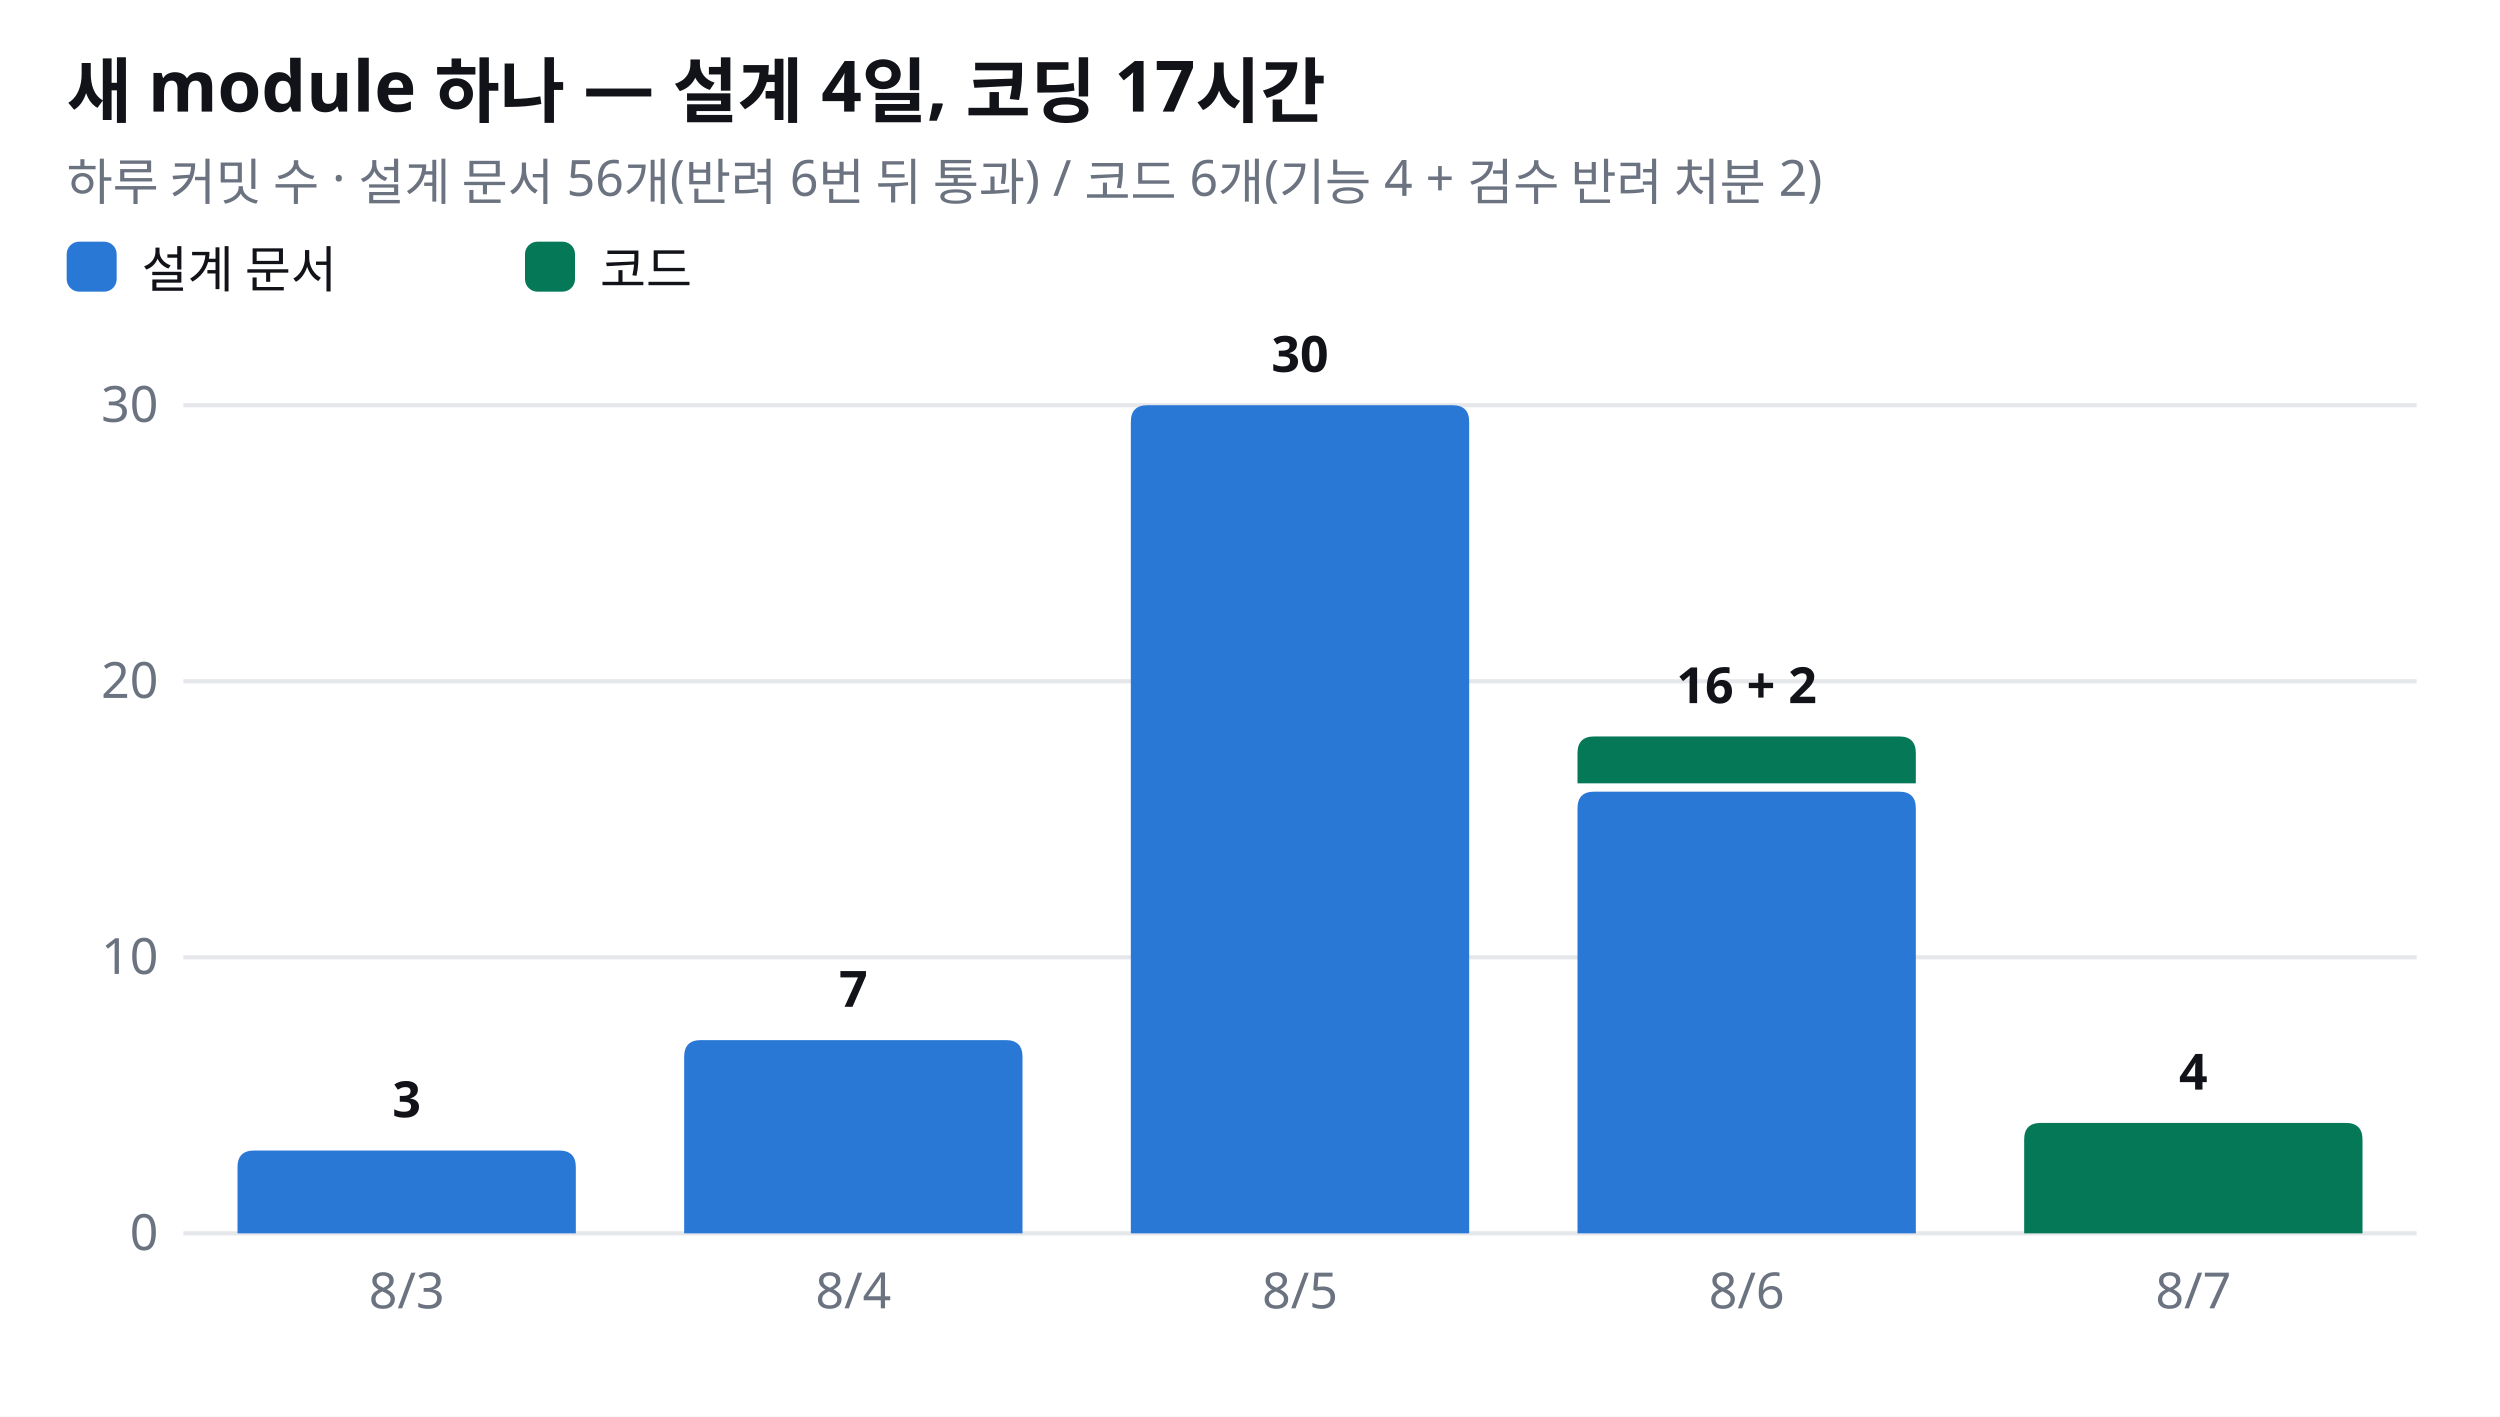
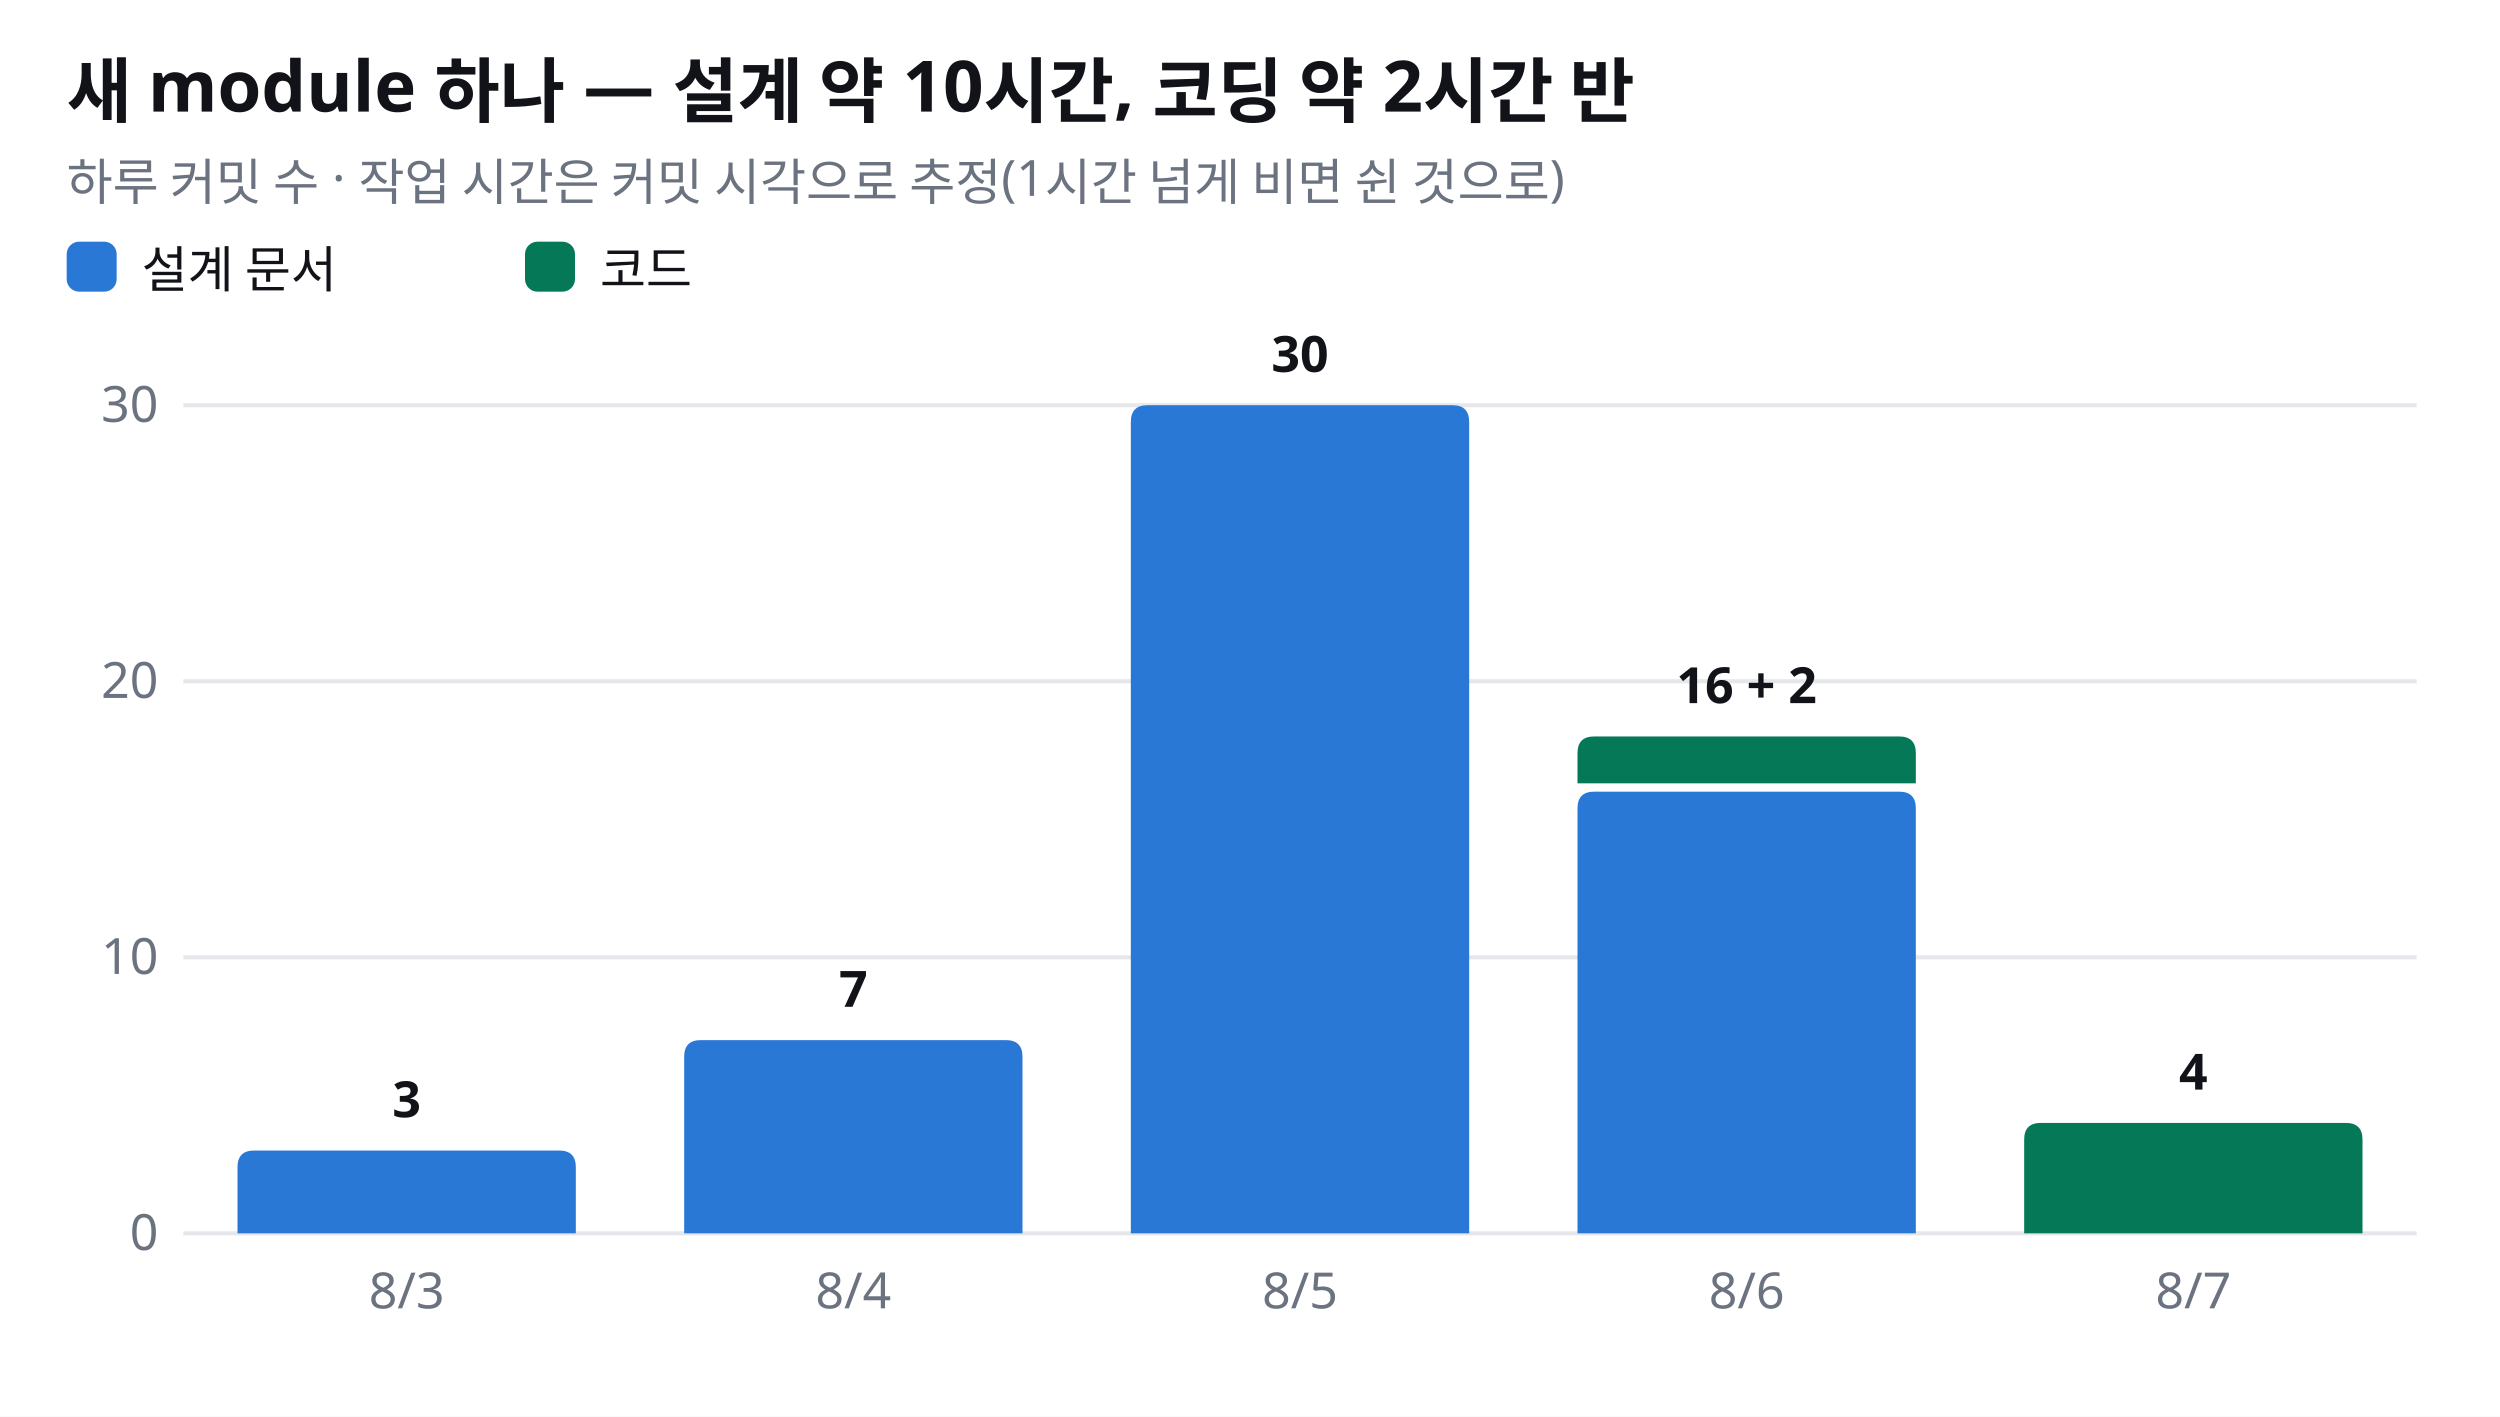
<svg xmlns="http://www.w3.org/2000/svg" viewBox="0 0 600 340" width="600" height="340" role="img" aria-labelledby="t d">
  <rect width="600" height="340" fill="#ffffff" />
  <g font-family="Pretendard, 'Apple SD Gothic Neo', 'Noto Sans KR', 'Malgun Gothic', sans-serif">
-     <text x="16" y="28" font-size="17" fill="#111318" font-weight="700">새 module 하나 — 설계 4일, 코딩 17시간</text>
-     <text x="16" y="48" font-size="12" fill="#6b7280">하루 커밋 수 · 설계 문서 56개(반려 6번 뒤 통과) / 코드 6개(기능 4 + 검수 반려 처분 2)</text>
+     <text x="16" y="28" font-size="17" fill="#111318" font-weight="700">새 module 하나 — 설계 약 10시간, 코딩 약 2시간 반</text>
+     <text x="16" y="48" font-size="12" fill="#6b7280">하루 커밋 수 · 작업 시간은 커밋 시각으로 추정(1시간 넘게 비면 쉰 것으로)</text>
    <rect x="16" y="58" width="12" height="12" rx="3" fill="#2a78d6" />
    <text x="34" y="69" font-size="12" fill="#111318">설계 문서</text>
    <rect x="126" y="58" width="12" height="12" rx="3" fill="#047857" />
    <text x="144" y="69" font-size="12" fill="#111318">코드</text>
    <line x1="44" x2="580" y1="296" y2="296" stroke="#e5e7eb" />
    <text x="38" y="300" font-size="12" fill="#6b7280" text-anchor="end">0</text>
    <line x1="44" x2="580" y1="229.75" y2="229.75" stroke="#e5e7eb" />
    <text x="38" y="233.75" font-size="12" fill="#6b7280" text-anchor="end">10</text>
    <line x1="44" x2="580" y1="163.5" y2="163.5" stroke="#e5e7eb" />
    <text x="38" y="167.5" font-size="12" fill="#6b7280" text-anchor="end">20</text>
    <line x1="44" x2="580" y1="97.25" y2="97.25" stroke="#e5e7eb" />
    <text x="38" y="101.25" font-size="12" fill="#6b7280" text-anchor="end">30</text>
    <path d="M57,296 V280.125 Q57,276.125 61,276.125 H134.2 Q138.2,276.125 138.2,280.125 V296 Z" fill="#2a78d6" />
    <text x="97.6" y="268.125" font-size="12" fill="#111318" text-anchor="middle" font-weight="600">3</text>
    <text x="97.6" y="314" font-size="12" fill="#6b7280" text-anchor="middle">8/3</text>
    <path d="M164.2,296 V253.625 Q164.2,249.625 168.2,249.625 H241.4 Q245.4,249.625 245.4,253.625 V296 Z" fill="#2a78d6" />
    <text x="204.8" y="241.625" font-size="12" fill="#111318" text-anchor="middle" font-weight="600">7</text>
    <text x="204.8" y="314" font-size="12" fill="#6b7280" text-anchor="middle">8/4</text>
    <path d="M271.4,296 V101.25 Q271.4,97.25 275.4,97.25 H348.6 Q352.6,97.25 352.6,101.25 V296 Z" fill="#2a78d6" />
    <text x="312" y="89.25" font-size="12" fill="#111318" text-anchor="middle" font-weight="600">30</text>
    <text x="312" y="314" font-size="12" fill="#6b7280" text-anchor="middle">8/5</text>
    <path d="M378.6,296 V194 Q378.6,190 382.6,190 H455.8 Q459.8,190 459.8,194 V296 Z" fill="#2a78d6" />
    <path d="M378.6,188 V180.75 Q378.6,176.75 382.6,176.75 H455.8 Q459.8,176.75 459.8,180.75 V188 Z" fill="#047857" />
    <text x="419.2" y="168.75" font-size="12" fill="#111318" text-anchor="middle" font-weight="600">16 + 2</text>
    <text x="419.2" y="314" font-size="12" fill="#6b7280" text-anchor="middle">8/6</text>
    <path d="M485.8,296 V273.5 Q485.8,269.5 489.8,269.5 H563 Q567,269.5 567,273.5 V296 Z" fill="#047857" />
    <text x="526.4" y="261.5" font-size="12" fill="#111318" text-anchor="middle" font-weight="600">4</text>
    <text x="526.4" y="314" font-size="12" fill="#6b7280" text-anchor="middle">8/7</text>
  </g>
</svg>
